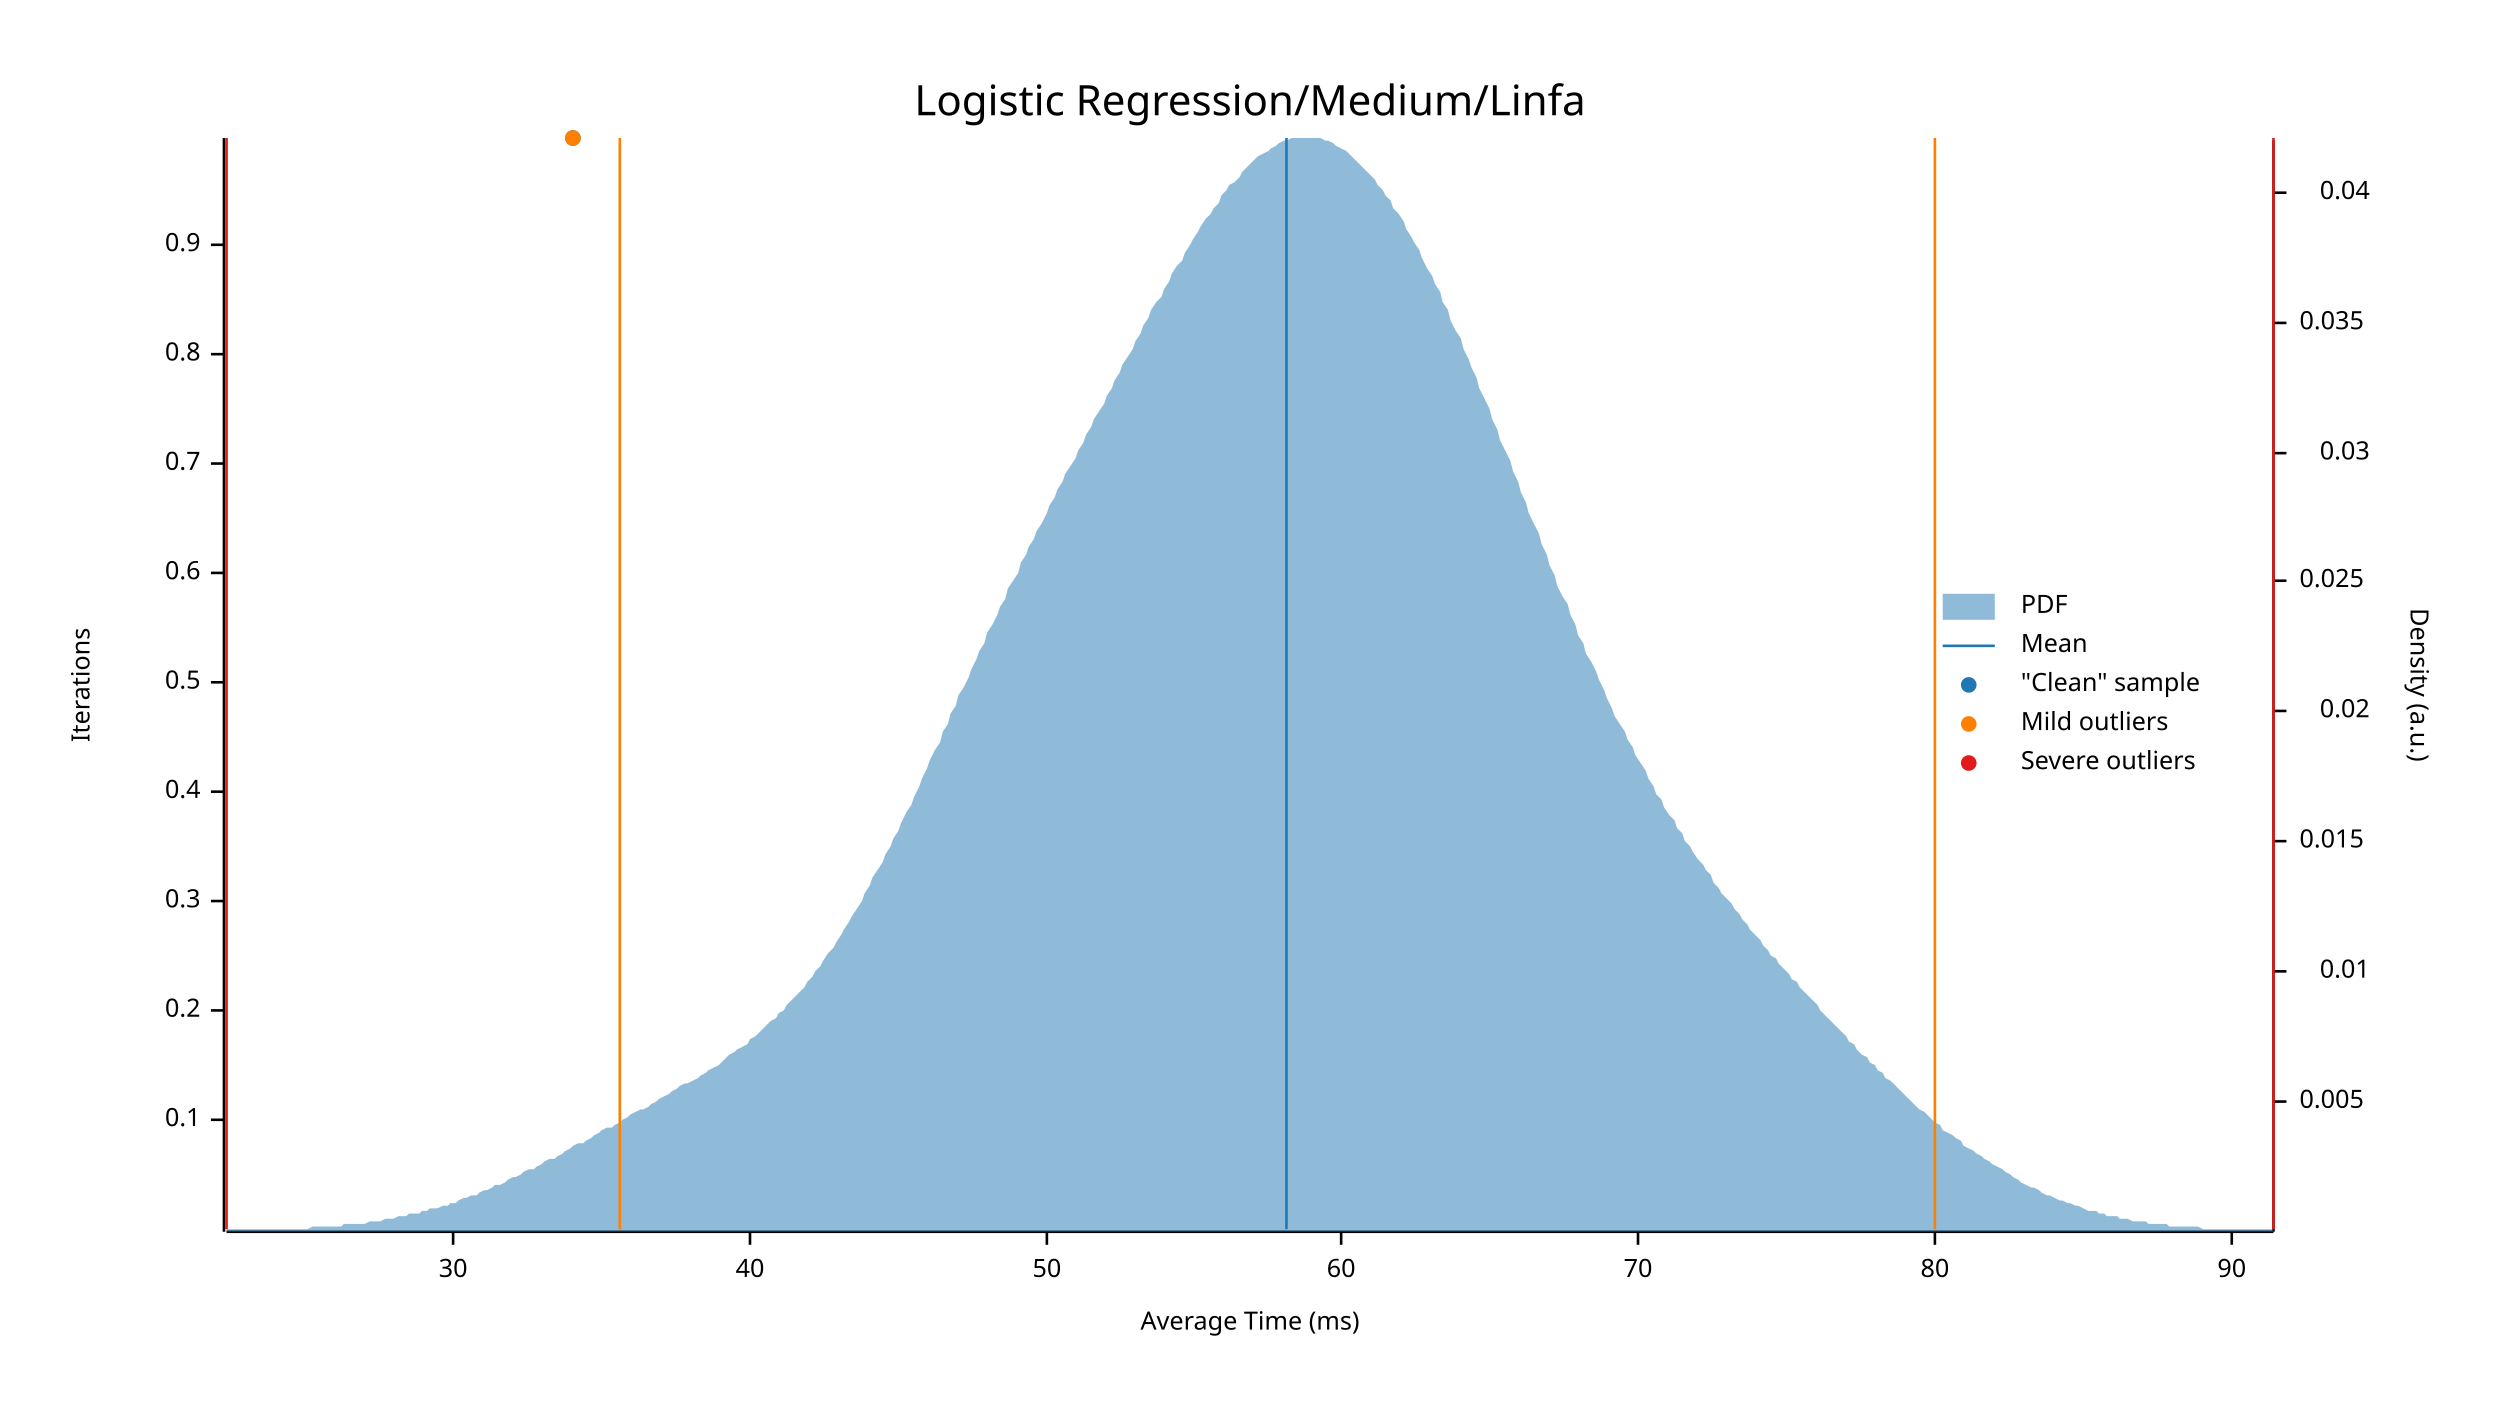
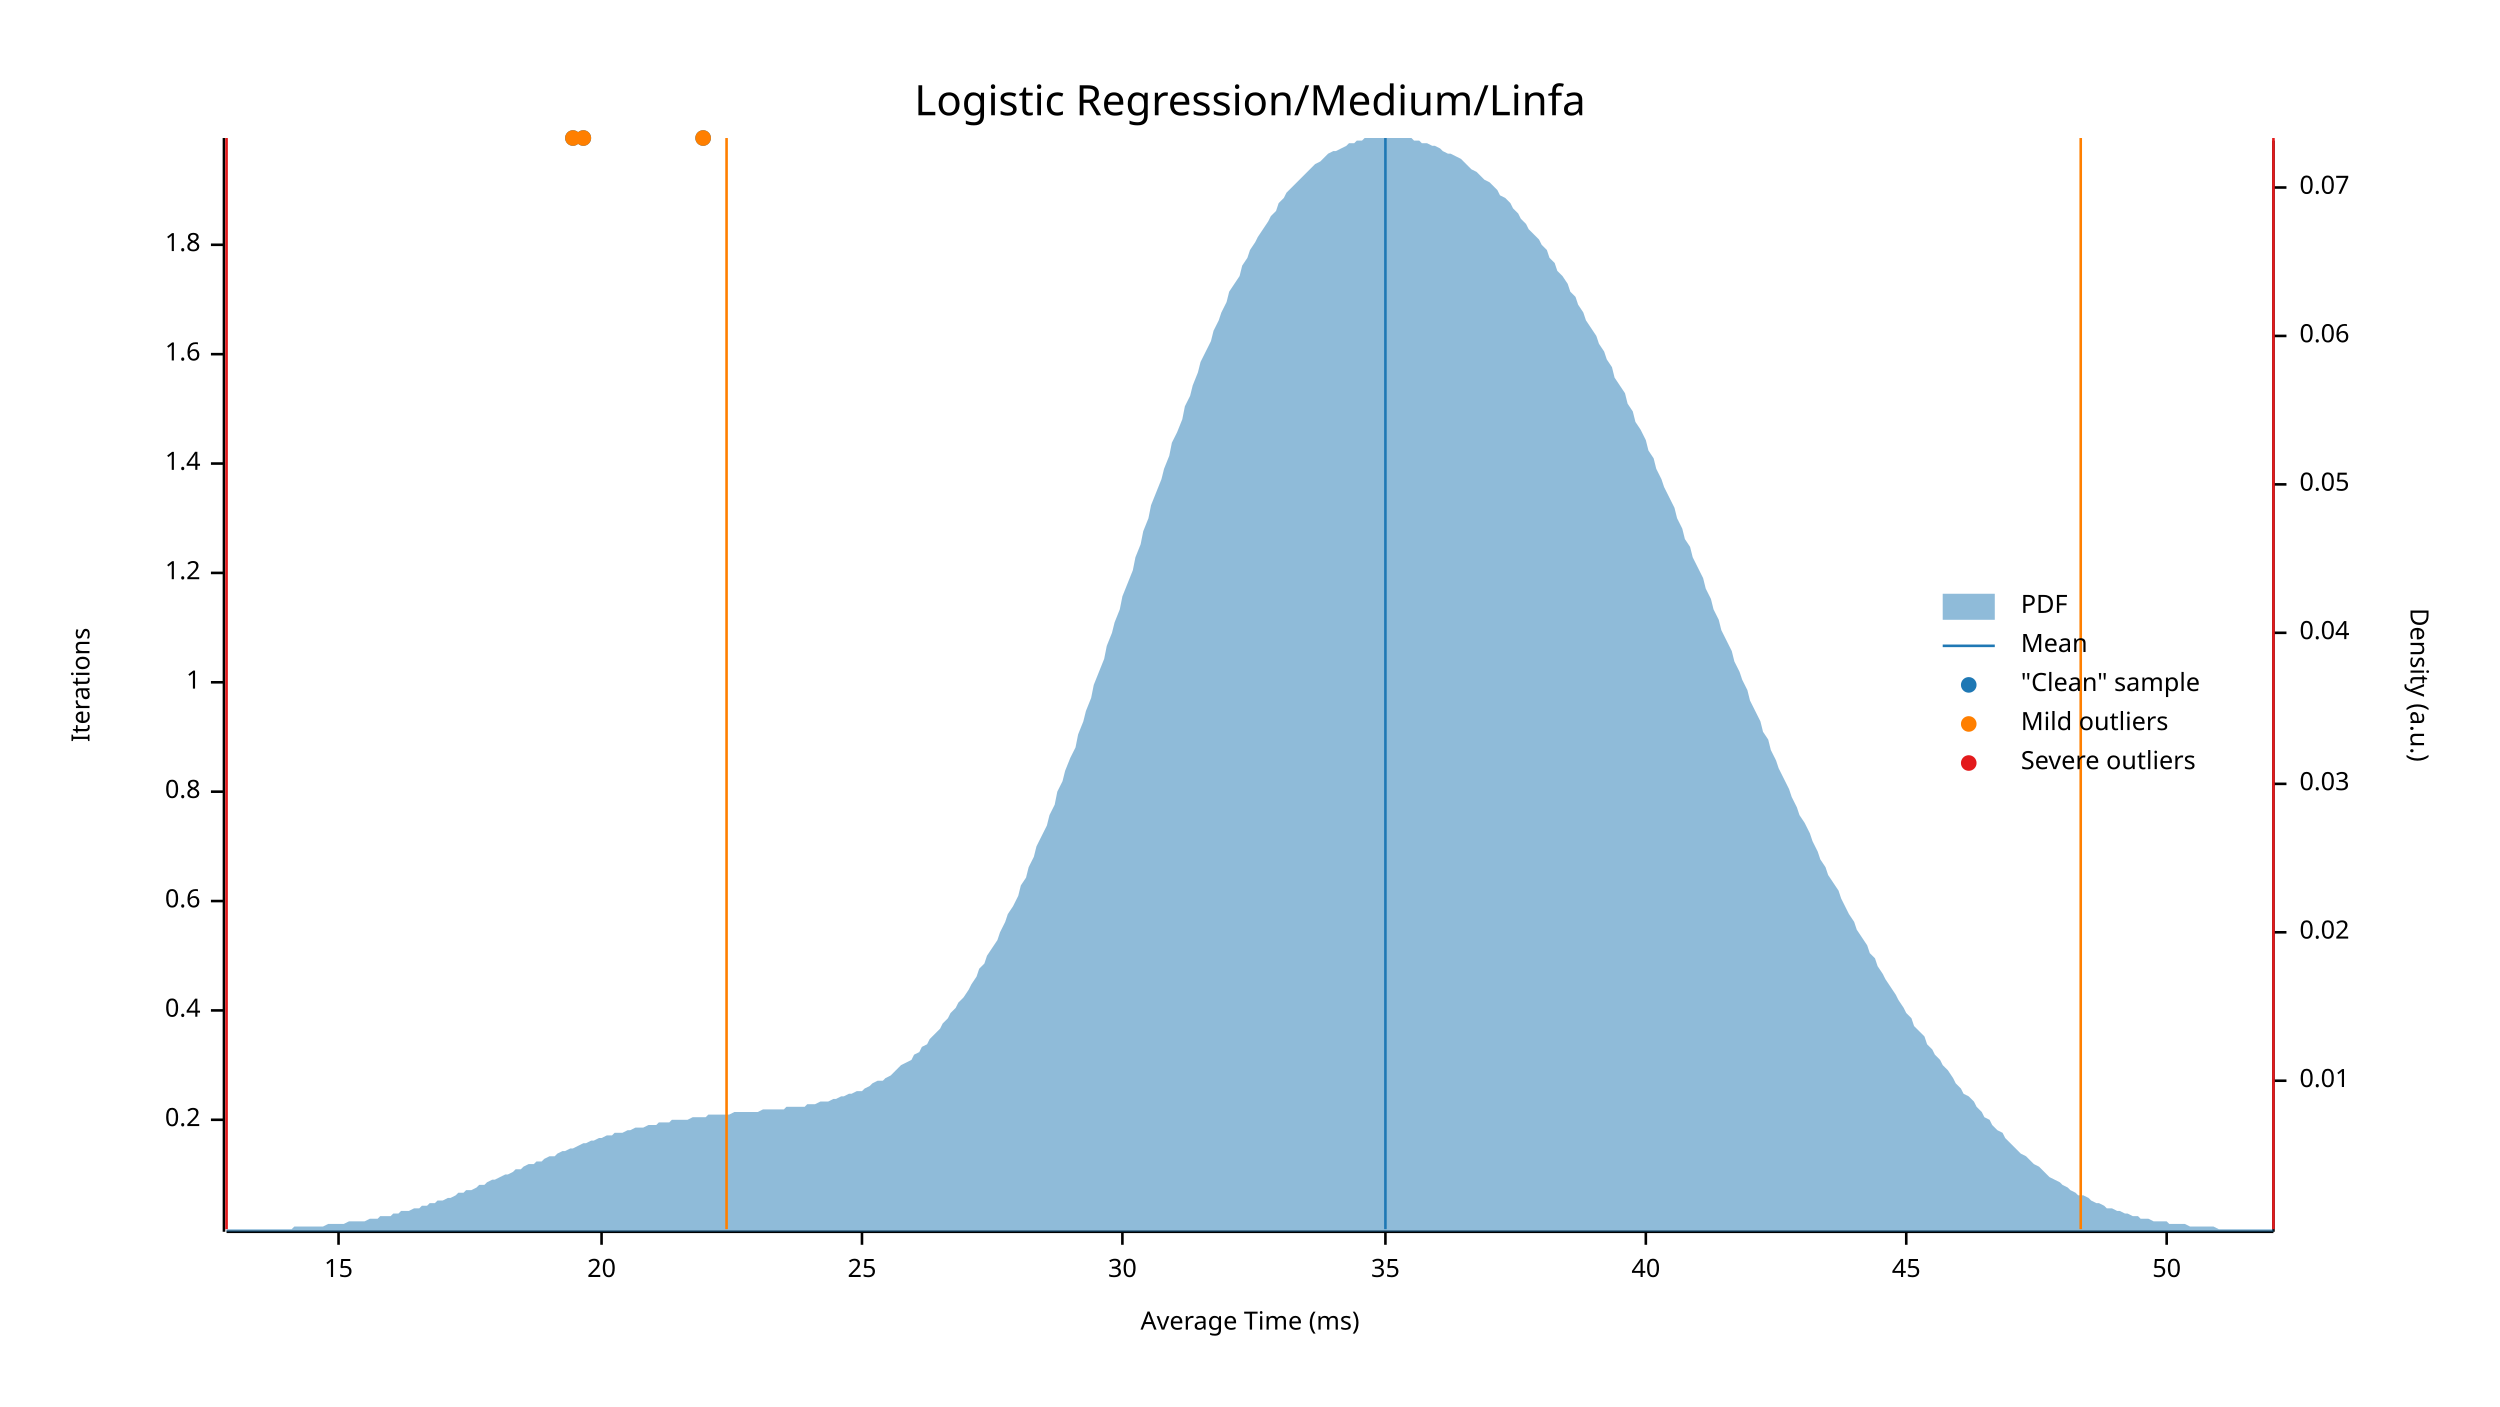
<svg xmlns="http://www.w3.org/2000/svg" width="960" height="540" viewBox="0 0 960 540">
  <text x="480" y="32" dy="0.76em" text-anchor="middle" font-family="sans-serif" font-size="16.129" opacity="1" fill="#000000">
Logistic Regression/Medium/Linfa
</text>
  <text x="27" y="263" dy="0.76em" text-anchor="middle" font-family="sans-serif" font-size="9.677" opacity="1" fill="#000000" transform="rotate(270, 27, 263)">
Iterations
</text>
  <text x="480" y="513" dy="-0.5ex" text-anchor="middle" font-family="sans-serif" font-size="9.677" opacity="1" fill="#000000">
Average Time (ms)
</text>
  <polyline fill="none" opacity="1" stroke="#000000" stroke-width="1" points="86,53 86,473 " />
  <text x="77" y="430" dy="0.5ex" text-anchor="end" font-family="sans-serif" font-size="9.677" opacity="1" fill="#000000">
- 0.1
+ 0.2
</text>
  <polyline fill="none" opacity="1" stroke="#000000" stroke-width="1" points="81,430 86,430 " />
  <text x="77" y="388" dy="0.5ex" text-anchor="end" font-family="sans-serif" font-size="9.677" opacity="1" fill="#000000">
- 0.2
+ 0.4
</text>
  <polyline fill="none" opacity="1" stroke="#000000" stroke-width="1" points="81,388 86,388 " />
  <text x="77" y="346" dy="0.5ex" text-anchor="end" font-family="sans-serif" font-size="9.677" opacity="1" fill="#000000">
- 0.3
+ 0.6
</text>
  <polyline fill="none" opacity="1" stroke="#000000" stroke-width="1" points="81,346 86,346 " />
  <text x="77" y="304" dy="0.5ex" text-anchor="end" font-family="sans-serif" font-size="9.677" opacity="1" fill="#000000">
- 0.4
+ 0.8
</text>
  <polyline fill="none" opacity="1" stroke="#000000" stroke-width="1" points="81,304 86,304 " />
  <text x="77" y="262" dy="0.5ex" text-anchor="end" font-family="sans-serif" font-size="9.677" opacity="1" fill="#000000">
- 0.5
+ 1
</text>
  <polyline fill="none" opacity="1" stroke="#000000" stroke-width="1" points="81,262 86,262 " />
  <text x="77" y="220" dy="0.5ex" text-anchor="end" font-family="sans-serif" font-size="9.677" opacity="1" fill="#000000">
- 0.6
+ 1.2
</text>
  <polyline fill="none" opacity="1" stroke="#000000" stroke-width="1" points="81,220 86,220 " />
  <text x="77" y="178" dy="0.5ex" text-anchor="end" font-family="sans-serif" font-size="9.677" opacity="1" fill="#000000">
- 0.7
+ 1.4
</text>
  <polyline fill="none" opacity="1" stroke="#000000" stroke-width="1" points="81,178 86,178 " />
  <text x="77" y="136" dy="0.5ex" text-anchor="end" font-family="sans-serif" font-size="9.677" opacity="1" fill="#000000">
- 0.8
+ 1.6
</text>
  <polyline fill="none" opacity="1" stroke="#000000" stroke-width="1" points="81,136 86,136 " />
  <text x="77" y="94" dy="0.5ex" text-anchor="end" font-family="sans-serif" font-size="9.677" opacity="1" fill="#000000">
- 0.9
+ 1.8
</text>
  <polyline fill="none" opacity="1" stroke="#000000" stroke-width="1" points="81,94 86,94 " />
  <polyline fill="none" opacity="1" stroke="#000000" stroke-width="1" points="87,473 873,473 " />
-   <text x="174" y="483" dy="0.76em" text-anchor="middle" font-family="sans-serif" font-size="9.677" opacity="1" fill="#000000">
+   <text x="130" y="483" dy="0.76em" text-anchor="middle" font-family="sans-serif" font-size="9.677" opacity="1" fill="#000000">
+ 15
+ </text>
+   <polyline fill="none" opacity="1" stroke="#000000" stroke-width="1" points="130,473 130,478 " />
+   <text x="231" y="483" dy="0.76em" text-anchor="middle" font-family="sans-serif" font-size="9.677" opacity="1" fill="#000000">
+ 20
+ </text>
+   <polyline fill="none" opacity="1" stroke="#000000" stroke-width="1" points="231,473 231,478 " />
+   <text x="331" y="483" dy="0.76em" text-anchor="middle" font-family="sans-serif" font-size="9.677" opacity="1" fill="#000000">
+ 25
+ </text>
+   <polyline fill="none" opacity="1" stroke="#000000" stroke-width="1" points="331,473 331,478 " />
+   <text x="431" y="483" dy="0.76em" text-anchor="middle" font-family="sans-serif" font-size="9.677" opacity="1" fill="#000000">
30
</text>
-   <polyline fill="none" opacity="1" stroke="#000000" stroke-width="1" points="174,473 174,478 " />
-   <text x="288" y="483" dy="0.76em" text-anchor="middle" font-family="sans-serif" font-size="9.677" opacity="1" fill="#000000">
+   <polyline fill="none" opacity="1" stroke="#000000" stroke-width="1" points="431,473 431,478 " />
+   <text x="532" y="483" dy="0.76em" text-anchor="middle" font-family="sans-serif" font-size="9.677" opacity="1" fill="#000000">
+ 35
+ </text>
+   <polyline fill="none" opacity="1" stroke="#000000" stroke-width="1" points="532,473 532,478 " />
+   <text x="632" y="483" dy="0.76em" text-anchor="middle" font-family="sans-serif" font-size="9.677" opacity="1" fill="#000000">
40
</text>
-   <polyline fill="none" opacity="1" stroke="#000000" stroke-width="1" points="288,473 288,478 " />
-   <text x="402" y="483" dy="0.76em" text-anchor="middle" font-family="sans-serif" font-size="9.677" opacity="1" fill="#000000">
+   <polyline fill="none" opacity="1" stroke="#000000" stroke-width="1" points="632,473 632,478 " />
+   <text x="732" y="483" dy="0.76em" text-anchor="middle" font-family="sans-serif" font-size="9.677" opacity="1" fill="#000000">
+ 45
+ </text>
+   <polyline fill="none" opacity="1" stroke="#000000" stroke-width="1" points="732,473 732,478 " />
+   <text x="832" y="483" dy="0.76em" text-anchor="middle" font-family="sans-serif" font-size="9.677" opacity="1" fill="#000000">
50
</text>
-   <polyline fill="none" opacity="1" stroke="#000000" stroke-width="1" points="402,473 402,478 " />
-   <text x="515" y="483" dy="0.76em" text-anchor="middle" font-family="sans-serif" font-size="9.677" opacity="1" fill="#000000">
- 60
- </text>
-   <polyline fill="none" opacity="1" stroke="#000000" stroke-width="1" points="515,473 515,478 " />
-   <text x="629" y="483" dy="0.76em" text-anchor="middle" font-family="sans-serif" font-size="9.677" opacity="1" fill="#000000">
- 70
- </text>
-   <polyline fill="none" opacity="1" stroke="#000000" stroke-width="1" points="629,473 629,478 " />
-   <text x="743" y="483" dy="0.76em" text-anchor="middle" font-family="sans-serif" font-size="9.677" opacity="1" fill="#000000">
- 80
- </text>
-   <polyline fill="none" opacity="1" stroke="#000000" stroke-width="1" points="743,473 743,478 " />
-   <text x="857" y="483" dy="0.76em" text-anchor="middle" font-family="sans-serif" font-size="9.677" opacity="1" fill="#000000">
- 90
- </text>
-   <polyline fill="none" opacity="1" stroke="#000000" stroke-width="1" points="857,473 857,478 " />
+   <polyline fill="none" opacity="1" stroke="#000000" stroke-width="1" points="832,473 832,478 " />
  <text x="933" y="263" dy="0.76em" text-anchor="middle" font-family="sans-serif" font-size="9.677" opacity="1" fill="#000000" transform="rotate(90, 933, 263)">
Density (a.u.)
</text>
  <polyline fill="none" opacity="1" stroke="#000000" stroke-width="1" points="873,54 873,473 " />
-   <text x="883" y="423" dy="0.5ex" text-anchor="start" font-family="sans-serif" font-size="9.677" opacity="1" fill="#000000">
- 0.005
- </text>
-   <polyline fill="none" opacity="1" stroke="#000000" stroke-width="1" points="873,423 878,423 " />
-   <text x="910" y="373" dy="0.5ex" text-anchor="end" font-family="sans-serif" font-size="9.677" opacity="1" fill="#000000">
+   <text x="883" y="415" dy="0.5ex" text-anchor="start" font-family="sans-serif" font-size="9.677" opacity="1" fill="#000000">
0.01
</text>
-   <polyline fill="none" opacity="1" stroke="#000000" stroke-width="1" points="873,373 878,373 " />
-   <text x="883" y="323" dy="0.5ex" text-anchor="start" font-family="sans-serif" font-size="9.677" opacity="1" fill="#000000">
- 0.015
- </text>
-   <polyline fill="none" opacity="1" stroke="#000000" stroke-width="1" points="873,323 878,323 " />
-   <text x="910" y="273" dy="0.5ex" text-anchor="end" font-family="sans-serif" font-size="9.677" opacity="1" fill="#000000">
+   <polyline fill="none" opacity="1" stroke="#000000" stroke-width="1" points="873,415 878,415 " />
+   <text x="883" y="358" dy="0.5ex" text-anchor="start" font-family="sans-serif" font-size="9.677" opacity="1" fill="#000000">
0.02
</text>
-   <polyline fill="none" opacity="1" stroke="#000000" stroke-width="1" points="873,273 878,273 " />
-   <text x="883" y="223" dy="0.5ex" text-anchor="start" font-family="sans-serif" font-size="9.677" opacity="1" fill="#000000">
- 0.025
- </text>
-   <polyline fill="none" opacity="1" stroke="#000000" stroke-width="1" points="873,223 878,223 " />
-   <text x="910" y="174" dy="0.5ex" text-anchor="end" font-family="sans-serif" font-size="9.677" opacity="1" fill="#000000">
+   <polyline fill="none" opacity="1" stroke="#000000" stroke-width="1" points="873,358 878,358 " />
+   <text x="883" y="301" dy="0.5ex" text-anchor="start" font-family="sans-serif" font-size="9.677" opacity="1" fill="#000000">
0.03
</text>
-   <polyline fill="none" opacity="1" stroke="#000000" stroke-width="1" points="873,174 878,174 " />
-   <text x="883" y="124" dy="0.5ex" text-anchor="start" font-family="sans-serif" font-size="9.677" opacity="1" fill="#000000">
- 0.035
- </text>
-   <polyline fill="none" opacity="1" stroke="#000000" stroke-width="1" points="873,124 878,124 " />
-   <text x="910" y="74" dy="0.5ex" text-anchor="end" font-family="sans-serif" font-size="9.677" opacity="1" fill="#000000">
+   <polyline fill="none" opacity="1" stroke="#000000" stroke-width="1" points="873,301 878,301 " />
+   <text x="883" y="243" dy="0.5ex" text-anchor="start" font-family="sans-serif" font-size="9.677" opacity="1" fill="#000000">
0.04
</text>
-   <polyline fill="none" opacity="1" stroke="#000000" stroke-width="1" points="873,74 878,74 " />
-   <polygon opacity="0.5" fill="#1F78B4" points="87,472 88,472 90,472 91,472 93,472 94,472 96,472 98,472 99,472 101,472 102,472 104,472 105,472 107,472 109,472 110,472 112,472 113,472 115,472 116,472 118,472 120,471 121,471 123,471 124,471 126,471 127,471 129,471 131,471 132,470 134,470 135,470 137,470 138,470 140,470 142,469 143,469 145,469 146,469 148,468 150,468 151,468 153,467 154,467 156,467 157,466 159,466 161,466 162,465 164,465 165,464 167,464 168,464 170,463 172,463 173,462 175,462 176,461 178,460 179,460 181,459 183,459 184,458 186,457 187,457 189,456 190,455 192,455 194,454 195,453 197,452 198,452 200,451 201,450 203,449 205,449 206,448 208,447 209,446 211,445 213,445 214,444 216,443 217,442 219,441 220,440 222,439 224,439 225,438 227,437 228,436 230,435 231,434 233,433 235,433 236,432 238,431 239,430 241,429 242,428 244,427 246,426 247,426 249,425 250,424 252,423 253,422 255,421 257,420 258,419 260,418 261,417 263,416 264,416 266,415 268,414 269,413 271,412 272,411 274,410 276,409 277,408 279,406 280,405 282,404 283,403 285,402 287,401 288,399 290,398 291,397 293,395 294,394 296,392 298,391 299,389 301,388 302,386 304,384 305,383 307,381 309,379 310,377 312,375 313,373 315,371 316,369 318,366 320,364 321,362 323,359 324,357 326,354 327,352 329,349 331,346 332,343 334,340 335,337 337,334 339,331 340,328 342,325 343,322 345,319 346,316 348,312 350,309 351,306 353,302 354,299 356,295 357,292 359,288 361,285 362,281 364,278 365,274 367,271 368,267 370,264 372,260 373,257 375,253 376,250 378,247 379,243 381,240 383,236 384,233 386,230 387,226 389,223 391,220 392,216 394,213 395,210 397,207 398,204 400,201 402,197 403,194 405,191 406,188 408,185 409,182 411,179 413,176 414,173 416,170 417,167 419,164 420,161 422,158 424,155 425,152 427,149 428,146 430,143 431,140 433,137 435,134 436,131 438,128 439,125 441,122 442,119 444,116 446,114 447,111 449,108 450,105 452,102 454,100 455,97 457,94 458,92 460,89 461,87 463,84 465,82 466,80 468,78 469,75 471,73 472,71 474,70 476,68 477,66 479,64 480,63 482,61 483,60 485,59 487,58 488,57 490,56 491,55 493,54 494,54 496,53 498,53 499,53 501,53 502,53 504,53 505,53 507,53 509,54 510,54 512,55 513,56 515,57 517,58 518,59 520,61 521,62 523,64 524,65 526,67 528,69 529,71 531,73 532,75 534,77 535,80 537,82 539,85 540,88 542,91 543,93 545,96 546,99 548,103 550,106 551,109 553,112 554,116 556,119 557,123 559,127 561,130 562,134 564,138 565,141 567,145 568,149 570,153 572,157 573,161 575,165 576,169 578,173 580,177 581,181 583,185 584,189 586,193 587,197 589,201 591,205 592,209 594,213 595,217 597,221 598,225 600,229 602,232 603,236 605,240 606,244 608,247 609,251 611,254 613,258 614,261 616,265 617,268 619,272 620,275 622,278 624,281 625,284 627,287 628,290 630,293 632,296 633,299 635,302 636,305 638,307 639,310 641,313 643,315 644,318 646,320 647,323 649,325 650,327 652,330 654,332 655,334 657,336 658,339 660,341 661,343 663,345 665,347 666,349 668,351 669,353 671,355 672,357 674,359 676,361 677,363 679,365 680,367 682,368 683,370 685,372 687,374 688,376 690,377 691,379 693,381 695,383 696,384 698,386 699,388 701,390 702,391 704,393 706,395 707,396 709,398 710,400 712,401 713,403 715,405 717,406 718,408 720,409 721,411 723,412 724,414 726,415 728,417 729,418 731,420 732,421 734,423 735,424 737,426 739,427 740,428 742,430 743,431 745,432 746,434 748,435 750,436 751,437 753,438 754,440 756,441 758,442 759,443 761,444 762,445 764,446 765,447 767,448 769,449 770,450 772,451 773,452 775,453 776,454 778,455 780,456 781,456 783,457 784,458 786,459 787,459 789,460 791,461 792,461 794,462 795,462 797,463 798,463 800,464 802,465 803,465 805,465 806,466 808,466 809,467 811,467 813,467 814,468 816,468 817,468 819,469 821,469 822,469 824,469 825,470 827,470 828,470 830,470 832,470 833,471 835,471 836,471 838,471 839,471 841,471 843,471 844,471 846,472 847,472 849,472 850,472 852,472 854,472 855,472 857,472 858,472 860,472 861,472 863,472 865,472 866,472 868,472 869,472 871,472 873,472 873,473 87,473 " />
-   <polyline fill="none" opacity="1" stroke="#1F78B4" stroke-width="1" points="494,472 494,53 " />
-   <polyline fill="none" opacity="1" stroke="#FF7F00" stroke-width="1" points="238,472 238,53 " />
-   <polyline fill="none" opacity="1" stroke="#FF7F00" stroke-width="1" points="743,472 743,53 " />
+   <polyline fill="none" opacity="1" stroke="#000000" stroke-width="1" points="873,243 878,243 " />
+   <text x="883" y="186" dy="0.5ex" text-anchor="start" font-family="sans-serif" font-size="9.677" opacity="1" fill="#000000">
+ 0.05
+ </text>
+   <polyline fill="none" opacity="1" stroke="#000000" stroke-width="1" points="873,186 878,186 " />
+   <text x="883" y="129" dy="0.5ex" text-anchor="start" font-family="sans-serif" font-size="9.677" opacity="1" fill="#000000">
+ 0.06
+ </text>
+   <polyline fill="none" opacity="1" stroke="#000000" stroke-width="1" points="873,129 878,129 " />
+   <text x="883" y="72" dy="0.5ex" text-anchor="start" font-family="sans-serif" font-size="9.677" opacity="1" fill="#000000">
+ 0.07
+ </text>
+   <polyline fill="none" opacity="1" stroke="#000000" stroke-width="1" points="873,72 878,72 " />
+   <polygon opacity="0.5" fill="#1F78B4" points="87,472 88,472 90,472 91,472 93,472 94,472 96,472 98,472 99,472 101,472 102,472 104,472 105,472 107,472 109,472 110,472 112,472 113,471 115,471 116,471 118,471 120,471 121,471 123,471 124,471 126,470 127,470 129,470 131,470 132,470 134,469 135,469 137,469 138,469 140,469 142,468 143,468 145,468 146,467 148,467 150,467 151,466 153,466 154,465 156,465 157,465 159,464 161,464 162,463 164,463 165,462 167,462 168,461 170,461 172,460 173,460 175,459 176,458 178,458 179,457 181,457 183,456 184,455 186,455 187,454 189,453 190,453 192,452 194,451 195,451 197,450 198,449 200,449 201,448 203,447 205,447 206,446 208,446 209,445 211,444 213,444 214,443 216,442 217,442 219,441 220,441 222,440 224,439 225,439 227,438 228,438 230,437 231,437 233,436 235,436 236,435 238,435 239,435 241,434 242,434 244,433 246,433 247,433 249,432 250,432 252,432 253,431 255,431 257,431 258,430 260,430 261,430 263,430 264,430 266,429 268,429 269,429 271,429 272,428 274,428 276,428 277,428 279,428 280,428 282,427 283,427 285,427 287,427 288,427 290,427 291,427 293,426 294,426 296,426 298,426 299,426 301,426 302,425 304,425 305,425 307,425 309,425 310,424 312,424 313,424 315,423 316,423 318,423 320,422 321,422 323,421 324,421 326,420 327,420 329,419 331,419 332,418 334,417 335,416 337,415 339,415 340,414 342,413 343,412 345,410 346,409 348,408 350,407 351,405 353,404 354,402 356,401 357,399 359,397 361,395 362,393 364,391 365,389 367,387 368,385 370,383 372,380 373,378 375,375 376,372 378,370 379,367 381,364 383,361 384,358 386,354 387,351 389,348 391,344 392,340 394,337 395,333 397,329 398,325 400,321 402,317 403,313 405,309 406,304 408,300 409,296 411,291 413,287 414,282 416,277 417,273 419,268 420,263 422,258 424,253 425,248 427,243 428,239 430,234 431,229 433,224 435,219 436,214 438,209 439,204 441,199 442,194 444,189 446,184 447,180 449,175 450,170 452,166 454,161 455,156 457,152 458,148 460,143 461,139 463,135 465,131 466,127 468,123 469,120 471,116 472,112 474,109 476,106 477,102 479,99 480,96 482,93 483,91 485,88 487,85 488,83 490,81 491,78 493,76 494,74 496,72 498,70 499,69 501,67 502,66 504,64 505,63 507,62 509,60 510,59 512,58 513,58 515,57 517,56 518,55 520,55 521,54 523,54 524,53 526,53 528,53 529,53 531,53 532,53 534,53 535,53 537,53 539,53 540,53 542,53 543,54 545,54 546,55 548,55 550,56 551,56 553,57 554,58 556,59 557,59 559,60 561,61 562,62 564,64 565,65 567,66 568,67 570,69 572,70 573,71 575,73 576,75 578,76 580,78 581,80 583,82 584,84 586,86 587,88 589,90 591,92 592,94 594,96 595,99 597,101 598,104 600,106 602,109 603,112 605,114 606,117 608,120 609,123 611,126 613,129 614,132 616,135 617,138 619,141 620,145 622,148 624,151 625,155 627,158 628,162 630,165 632,169 633,173 635,176 636,180 638,184 639,187 641,191 643,195 644,199 646,203 647,207 649,210 650,214 652,218 654,222 655,226 657,230 658,234 660,238 661,242 663,246 665,250 666,254 668,258 669,261 671,265 672,269 674,273 676,277 677,281 679,284 680,288 682,292 683,295 685,299 687,303 688,306 690,310 691,313 693,316 695,320 696,323 698,327 699,330 701,333 702,336 704,339 706,342 707,345 709,349 710,351 712,354 713,357 715,360 717,363 718,366 720,368 721,371 723,374 724,376 726,379 728,382 729,384 731,387 732,389 734,391 735,394 737,396 739,398 740,401 742,403 743,405 745,407 746,409 748,411 750,414 751,416 753,418 754,420 756,421 758,423 759,425 761,427 762,429 764,430 765,432 767,434 769,435 770,437 772,439 773,440 775,442 776,443 778,444 780,446 781,447 783,448 784,449 786,451 787,452 789,453 791,454 792,455 794,456 795,457 797,458 798,459 800,459 802,460 803,461 805,462 806,462 808,463 809,464 811,464 813,465 814,465 816,466 817,466 819,467 821,467 822,468 824,468 825,468 827,469 828,469 830,469 832,469 833,470 835,470 836,470 838,470 839,470 841,471 843,471 844,471 846,471 847,471 849,471 850,471 852,472 854,472 855,472 857,472 858,472 860,472 861,472 863,472 865,472 866,472 868,472 869,472 871,472 873,472 873,473 87,473 " />
+   <polyline fill="none" opacity="1" stroke="#1F78B4" stroke-width="1" points="532,472 532,53 " />
+   <polyline fill="none" opacity="1" stroke="#FF7F00" stroke-width="1" points="279,472 279,53 " />
+   <polyline fill="none" opacity="1" stroke="#FF7F00" stroke-width="1" points="799,472 799,53 " />
  <polyline fill="none" opacity="1" stroke="#E31A1C" stroke-width="1" points="87,472 87,53 " />
  <polyline fill="none" opacity="1" stroke="#E31A1C" stroke-width="1" points="873,472 873,53 " />
+   <circle cx="224" cy="53" r="3" opacity="1" fill="#1F78B4" stroke="none" stroke-width="1" />
+   <circle cx="270" cy="53" r="3" opacity="1" fill="#1F78B4" stroke="none" stroke-width="1" />
  <circle cx="220" cy="53" r="3" opacity="1" fill="#1F78B4" stroke="none" stroke-width="1" />
+   <circle cx="224" cy="53" r="3" opacity="1" fill="#FF7F00" stroke="none" stroke-width="1" />
+   <circle cx="270" cy="53" r="3" opacity="1" fill="#FF7F00" stroke="none" stroke-width="1" />
  <circle cx="220" cy="53" r="3" opacity="1" fill="#FF7F00" stroke="none" stroke-width="1" />
  <text x="776" y="228" dy="0.76em" text-anchor="start" font-family="sans-serif" font-size="9.677" opacity="1" fill="#000000">
PDF
</text>
  <text x="776" y="243" dy="0.76em" text-anchor="start" font-family="sans-serif" font-size="9.677" opacity="1" fill="#000000">
Mean
</text>
  <text x="776" y="258" dy="0.76em" text-anchor="start" font-family="sans-serif" font-size="9.677" opacity="1" fill="#000000">
"Clean" sample
</text>
  <text x="776" y="273" dy="0.76em" text-anchor="start" font-family="sans-serif" font-size="9.677" opacity="1" fill="#000000">
Mild outliers
</text>
  <text x="776" y="288" dy="0.76em" text-anchor="start" font-family="sans-serif" font-size="9.677" opacity="1" fill="#000000">
Severe outliers
</text>
  <rect x="746" y="228" width="20" height="10" opacity="0.5" fill="#1F78B4" stroke="none" />
  <polyline fill="none" opacity="1" stroke="#1F78B4" stroke-width="1" points="746,248 766,248 " />
  <circle cx="756" cy="263" r="3" opacity="1" fill="#1F78B4" stroke="none" stroke-width="1" />
  <circle cx="756" cy="278" r="3" opacity="1" fill="#FF7F00" stroke="none" stroke-width="1" />
  <circle cx="756" cy="293" r="3" opacity="1" fill="#E31A1C" stroke="none" stroke-width="1" />
</svg>
